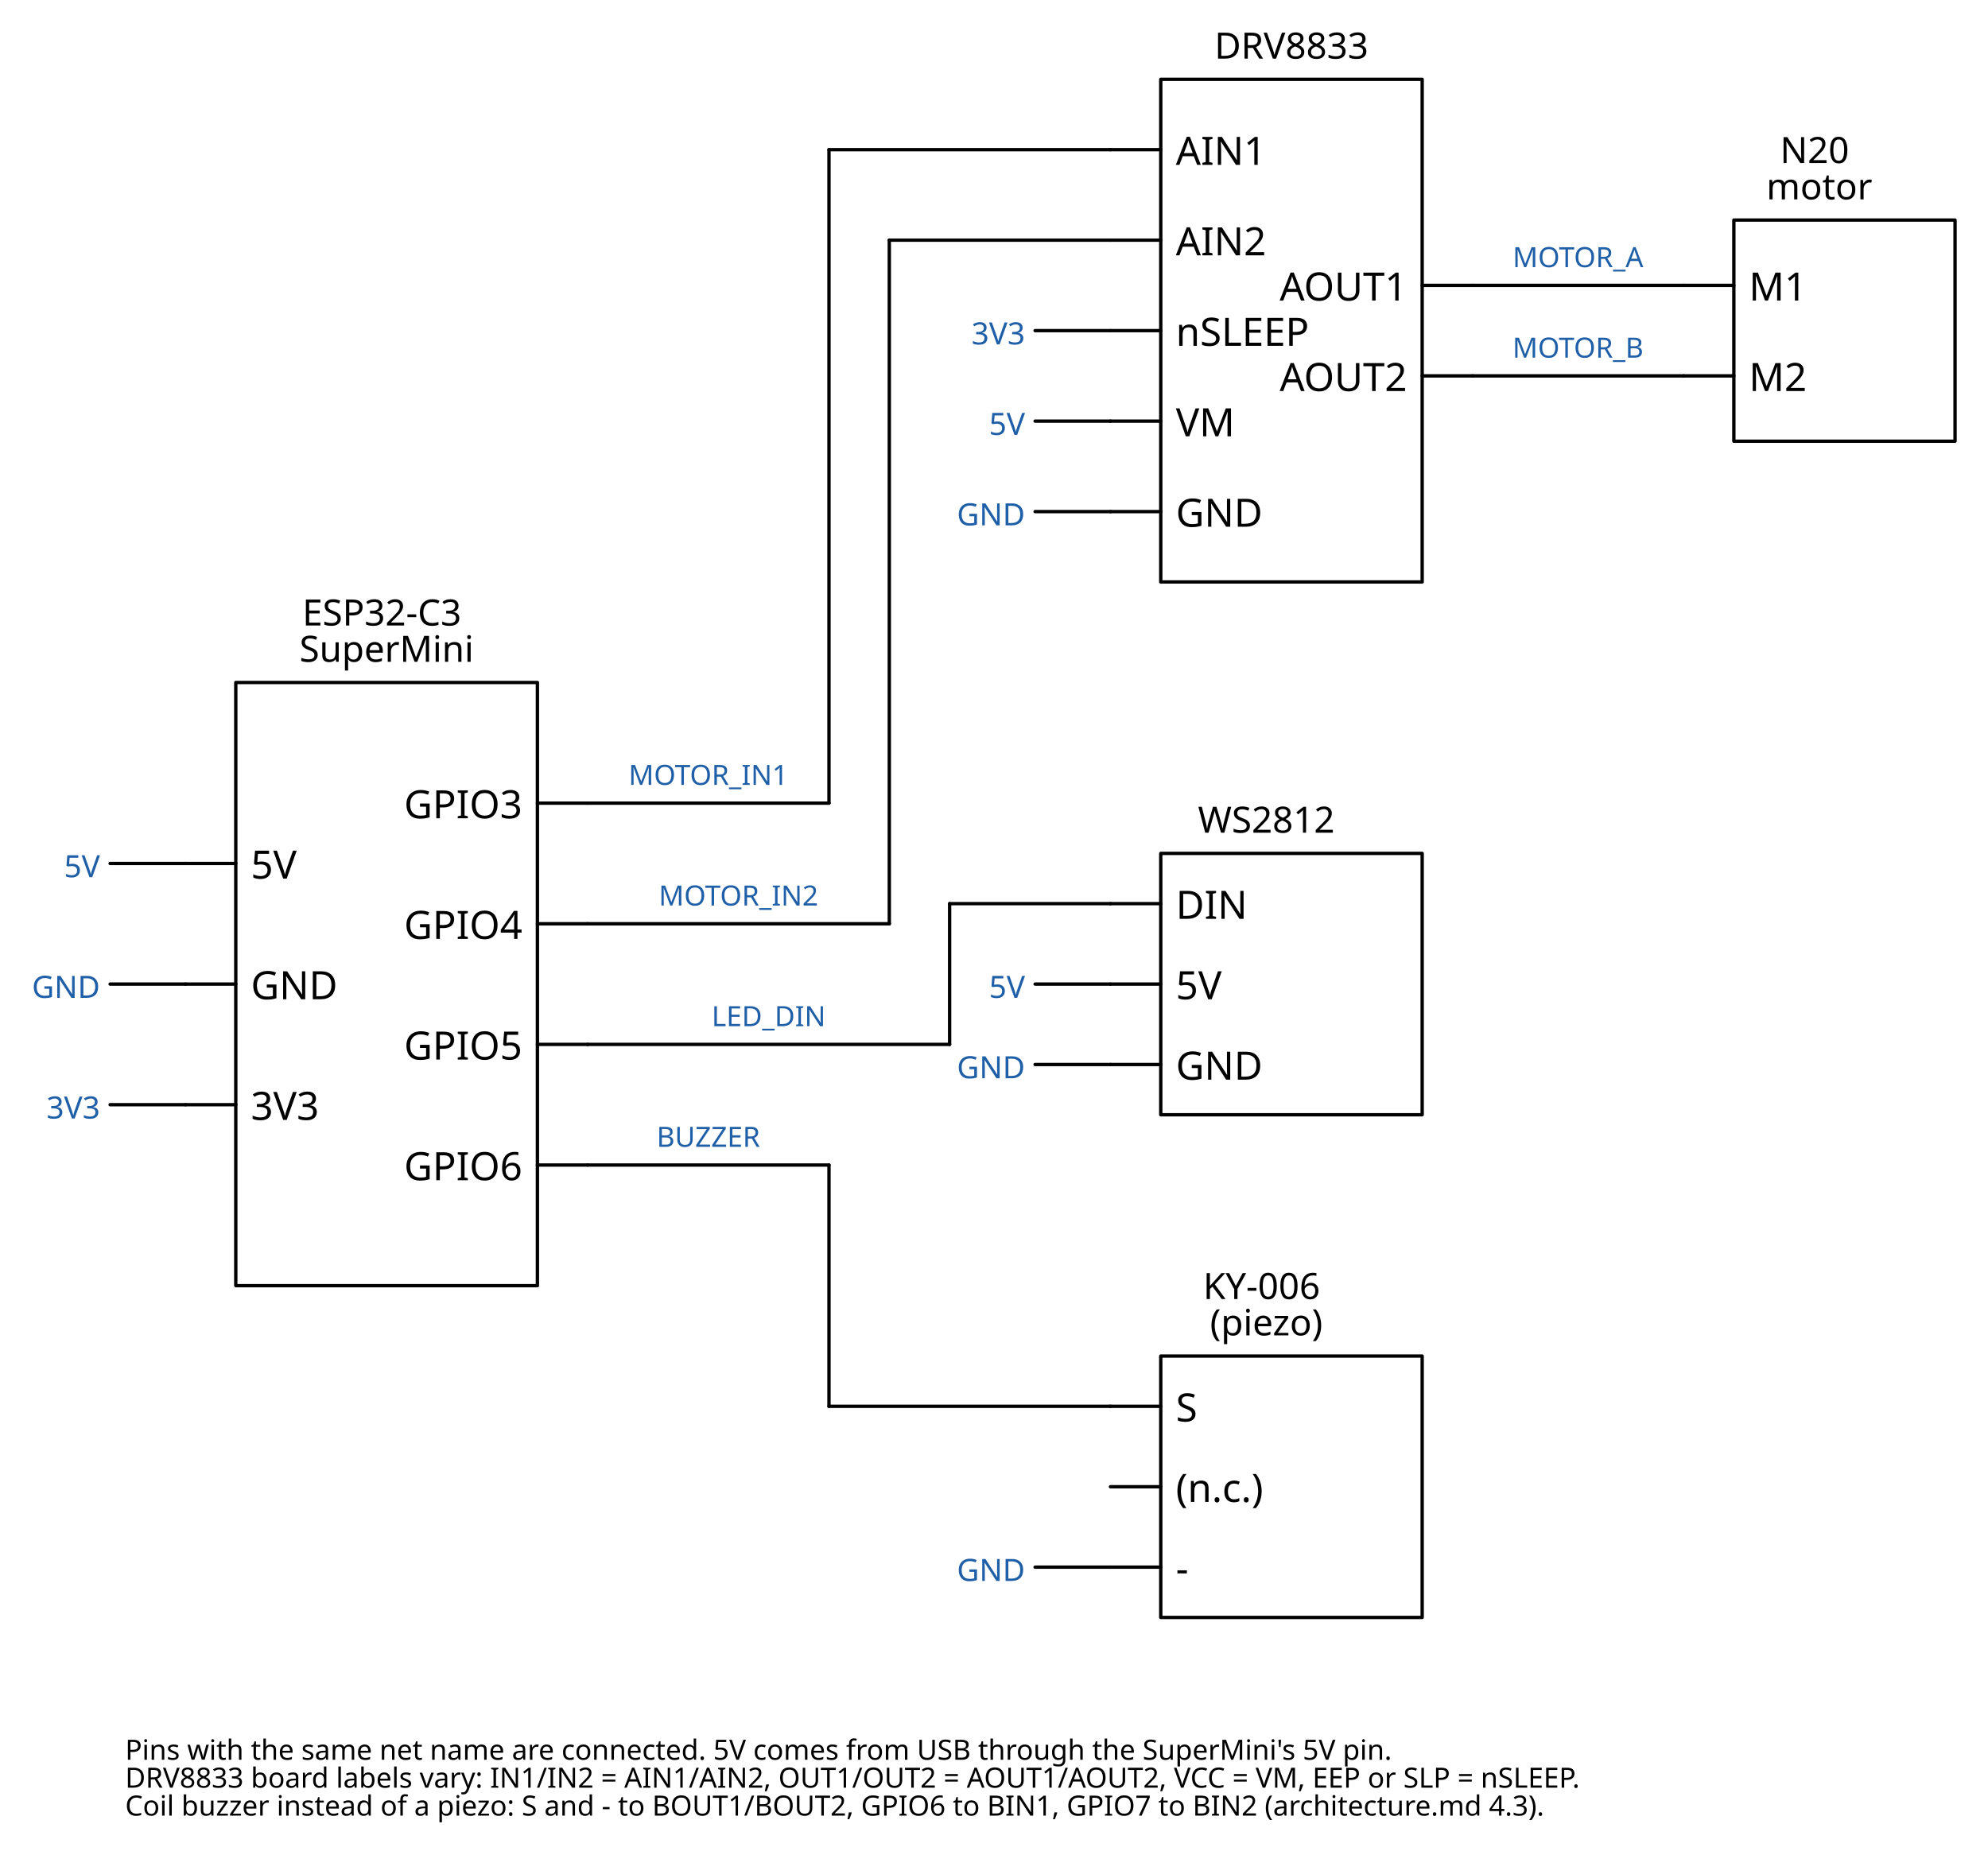
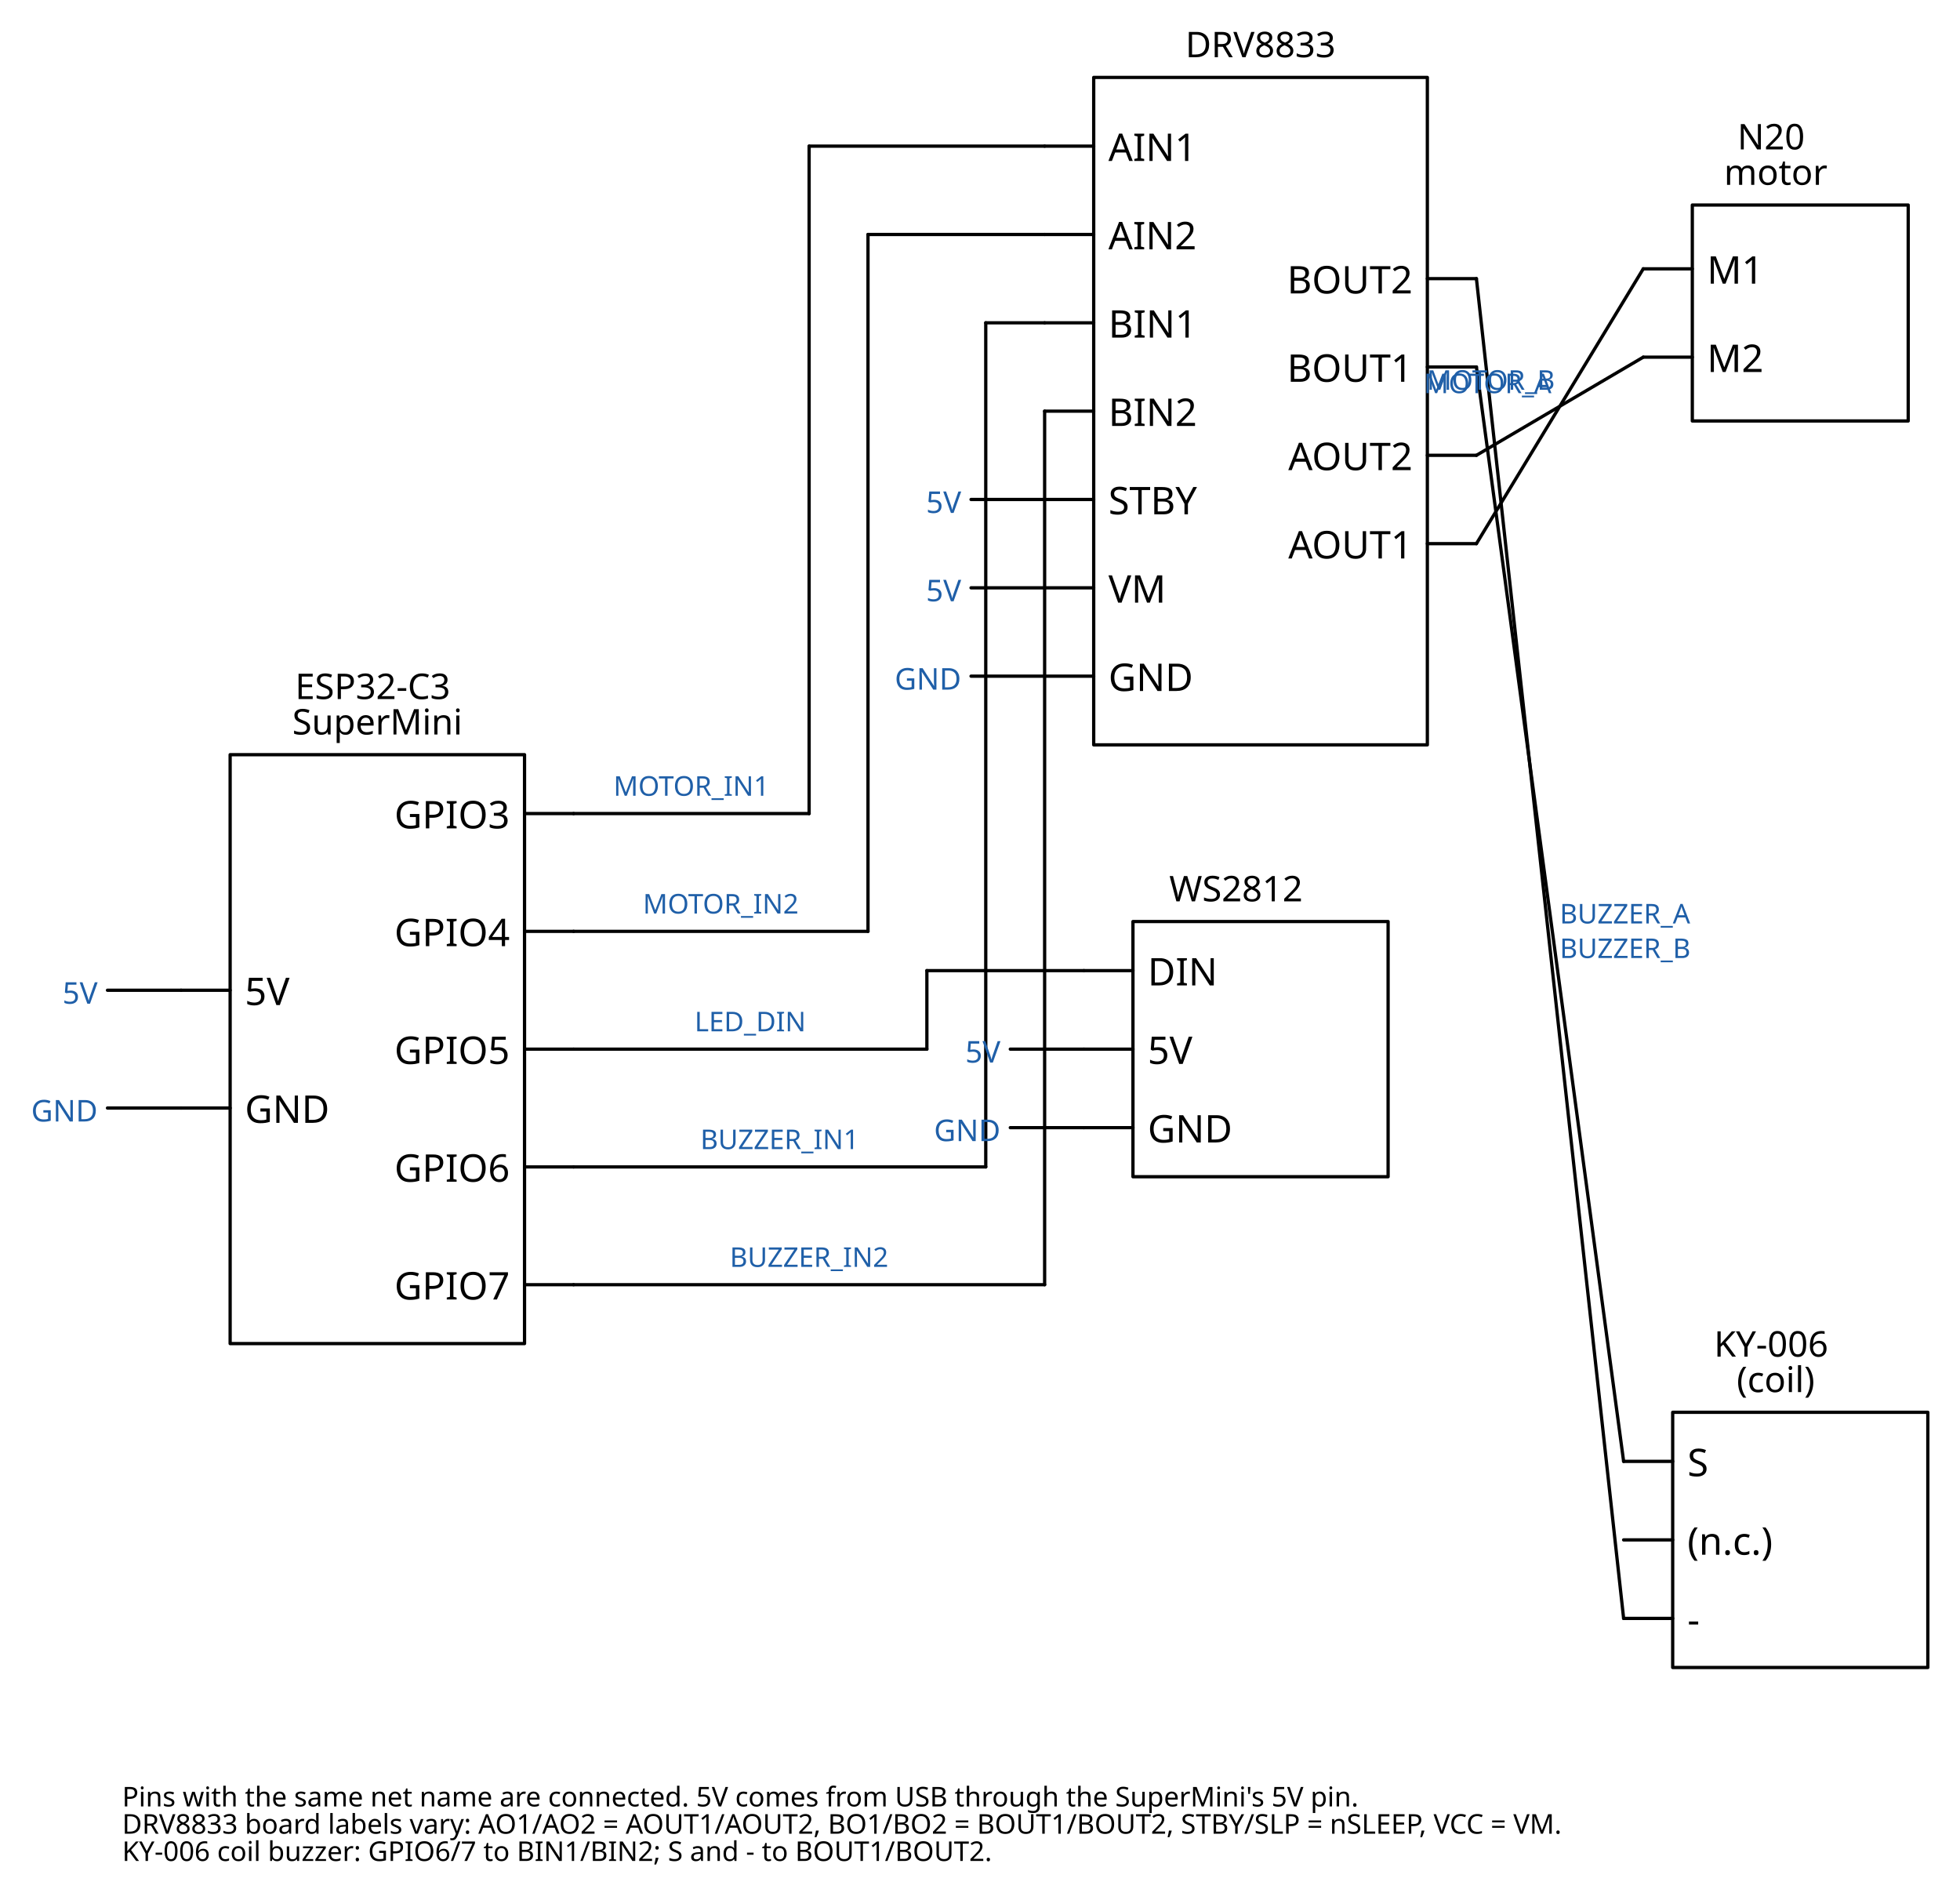
- <svg xmlns="http://www.w3.org/2000/svg" xml:lang="en" height="664.2pt" width="711.824pt" viewBox="-138.424 -352.4 711.824 664.2" style="background-color:white;">
+ <svg xmlns="http://www.w3.org/2000/svg" xml:lang="en" height="696.6pt" width="719.024pt" viewBox="-138.424 -384.8 719.024 696.6" style="background-color:white;">
  <path d="M -54.0,108.0 L 54,108 L 54,-108 L -54,-108 L -54,108" style="stroke:black;fill:none;stroke-width:1.2;stroke-dasharray:-;stroke-linecap:round;stroke-linejoin:round;" />
-   <path d="M -54.0,43.2 L -72,43.2" style="stroke:black;fill:none;stroke-width:1.2;stroke-dasharray:-;stroke-linecap:round;stroke-linejoin:round;" />
-   <path d="M -54.0,-0.0 L -72,-0" style="stroke:black;fill:none;stroke-width:1.2;stroke-dasharray:-;stroke-linecap:round;stroke-linejoin:round;" />
-   <path d="M -54.0,-43.2 L -72,-43.2" style="stroke:black;fill:none;stroke-width:1.2;stroke-dasharray:-;stroke-linecap:round;stroke-linejoin:round;" />
-   <path d="M 54.0,64.8 L 72,64.8" style="stroke:black;fill:none;stroke-width:1.2;stroke-dasharray:-;stroke-linecap:round;stroke-linejoin:round;" />
-   <path d="M 54.0,21.6 L 72,21.6" style="stroke:black;fill:none;stroke-width:1.2;stroke-dasharray:-;stroke-linecap:round;stroke-linejoin:round;" />
-   <path d="M 54.0,-21.6 L 72,-21.6" style="stroke:black;fill:none;stroke-width:1.2;stroke-dasharray:-;stroke-linecap:round;stroke-linejoin:round;" />
-   <path d="M 54.0,-64.8 L 72,-64.8" style="stroke:black;fill:none;stroke-width:1.2;stroke-dasharray:-;stroke-linecap:round;stroke-linejoin:round;" />
-   <path d="M 277.2,-144.0 L 370.8,-144 L 370.8,-324 L 277.2,-324 L 277.2,-144" style="stroke:black;fill:none;stroke-width:1.2;stroke-dasharray:-;stroke-linecap:round;stroke-linejoin:round;" />
-   <path d="M 277.2,-169.2 L 259.2,-169.2" style="stroke:black;fill:none;stroke-width:1.2;stroke-dasharray:-;stroke-linecap:round;stroke-linejoin:round;" />
-   <path d="M 277.2,-201.6 L 259.2,-201.6" style="stroke:black;fill:none;stroke-width:1.2;stroke-dasharray:-;stroke-linecap:round;stroke-linejoin:round;" />
-   <path d="M 277.2,-234.0 L 259.2,-234" style="stroke:black;fill:none;stroke-width:1.2;stroke-dasharray:-;stroke-linecap:round;stroke-linejoin:round;" />
-   <path d="M 277.2,-266.4 L 259.2,-266.4" style="stroke:black;fill:none;stroke-width:1.2;stroke-dasharray:-;stroke-linecap:round;stroke-linejoin:round;" />
-   <path d="M 277.2,-298.8 L 259.2,-298.8" style="stroke:black;fill:none;stroke-width:1.2;stroke-dasharray:-;stroke-linecap:round;stroke-linejoin:round;" />
-   <path d="M 370.8,-217.8 L 388.8,-217.8" style="stroke:black;fill:none;stroke-width:1.2;stroke-dasharray:-;stroke-linecap:round;stroke-linejoin:round;" />
-   <path d="M 370.8,-250.2 L 388.8,-250.2" style="stroke:black;fill:none;stroke-width:1.2;stroke-dasharray:-;stroke-linecap:round;stroke-linejoin:round;" />
-   <path d="M 482.4,-194.4 L 561.6,-194.4 L 561.6,-273.6 L 482.4,-273.6 L 482.4,-194.4" style="stroke:black;fill:none;stroke-width:1.2;stroke-dasharray:-;stroke-linecap:round;stroke-linejoin:round;" />
-   <path d="M 482.4,-217.8 L 464.4,-217.8" style="stroke:black;fill:none;stroke-width:1.2;stroke-dasharray:-;stroke-linecap:round;stroke-linejoin:round;" />
-   <path d="M 482.4,-250.2 L 464.4,-250.2" style="stroke:black;fill:none;stroke-width:1.2;stroke-dasharray:-;stroke-linecap:round;stroke-linejoin:round;" />
+   <path d="M -54.0,21.6 L -72,21.6" style="stroke:black;fill:none;stroke-width:1.2;stroke-dasharray:-;stroke-linecap:round;stroke-linejoin:round;" />
+   <path d="M -54.0,-21.6 L -72,-21.6" style="stroke:black;fill:none;stroke-width:1.2;stroke-dasharray:-;stroke-linecap:round;stroke-linejoin:round;" />
+   <path d="M 54.0,86.4 L 72,86.4" style="stroke:black;fill:none;stroke-width:1.2;stroke-dasharray:-;stroke-linecap:round;stroke-linejoin:round;" />
+   <path d="M 54.0,43.2 L 72,43.2" style="stroke:black;fill:none;stroke-width:1.2;stroke-dasharray:-;stroke-linecap:round;stroke-linejoin:round;" />
+   <path d="M 54.0,-0.0 L 72,-0" style="stroke:black;fill:none;stroke-width:1.2;stroke-dasharray:-;stroke-linecap:round;stroke-linejoin:round;" />
+   <path d="M 54.0,-43.2 L 72,-43.2" style="stroke:black;fill:none;stroke-width:1.2;stroke-dasharray:-;stroke-linecap:round;stroke-linejoin:round;" />
+   <path d="M 54.0,-86.4 L 72,-86.4" style="stroke:black;fill:none;stroke-width:1.2;stroke-dasharray:-;stroke-linecap:round;stroke-linejoin:round;" />
+   <path d="M 262.8,-111.6 L 385.2,-111.6 L 385.2,-356.4 L 262.8,-356.4 L 262.8,-111.6" style="stroke:black;fill:none;stroke-width:1.2;stroke-dasharray:-;stroke-linecap:round;stroke-linejoin:round;" />
+   <path d="M 262.8,-136.8 L 244.8,-136.8" style="stroke:black;fill:none;stroke-width:1.2;stroke-dasharray:-;stroke-linecap:round;stroke-linejoin:round;" />
+   <path d="M 262.8,-169.2 L 244.8,-169.2" style="stroke:black;fill:none;stroke-width:1.2;stroke-dasharray:-;stroke-linecap:round;stroke-linejoin:round;" />
+   <path d="M 262.8,-201.6 L 244.8,-201.6" style="stroke:black;fill:none;stroke-width:1.2;stroke-dasharray:-;stroke-linecap:round;stroke-linejoin:round;" />
+   <path d="M 262.8,-234.0 L 244.8,-234" style="stroke:black;fill:none;stroke-width:1.2;stroke-dasharray:-;stroke-linecap:round;stroke-linejoin:round;" />
+   <path d="M 262.8,-266.4 L 244.8,-266.4" style="stroke:black;fill:none;stroke-width:1.2;stroke-dasharray:-;stroke-linecap:round;stroke-linejoin:round;" />
+   <path d="M 262.8,-298.8 L 244.8,-298.8" style="stroke:black;fill:none;stroke-width:1.2;stroke-dasharray:-;stroke-linecap:round;stroke-linejoin:round;" />
+   <path d="M 262.8,-331.2 L 244.8,-331.2" style="stroke:black;fill:none;stroke-width:1.2;stroke-dasharray:-;stroke-linecap:round;stroke-linejoin:round;" />
+   <path d="M 385.2,-185.4 L 403.2,-185.4" style="stroke:black;fill:none;stroke-width:1.2;stroke-dasharray:-;stroke-linecap:round;stroke-linejoin:round;" />
+   <path d="M 385.2,-217.8 L 403.2,-217.8" style="stroke:black;fill:none;stroke-width:1.2;stroke-dasharray:-;stroke-linecap:round;stroke-linejoin:round;" />
+   <path d="M 385.2,-250.2 L 403.2,-250.2" style="stroke:black;fill:none;stroke-width:1.2;stroke-dasharray:-;stroke-linecap:round;stroke-linejoin:round;" />
+   <path d="M 385.2,-282.6 L 403.2,-282.6" style="stroke:black;fill:none;stroke-width:1.2;stroke-dasharray:-;stroke-linecap:round;stroke-linejoin:round;" />
+   <path d="M 482.4,-230.4 L 561.6,-230.4 L 561.6,-309.6 L 482.4,-309.6 L 482.4,-230.4" style="stroke:black;fill:none;stroke-width:1.2;stroke-dasharray:-;stroke-linecap:round;stroke-linejoin:round;" />
+   <path d="M 482.4,-253.8 L 464.4,-253.8" style="stroke:black;fill:none;stroke-width:1.2;stroke-dasharray:-;stroke-linecap:round;stroke-linejoin:round;" />
+   <path d="M 482.4,-286.2 L 464.4,-286.2" style="stroke:black;fill:none;stroke-width:1.2;stroke-dasharray:-;stroke-linecap:round;stroke-linejoin:round;" />
  <path d="M 277.2,46.8 L 370.8,46.8 L 370.8,-46.8 L 277.2,-46.8 L 277.2,46.8" style="stroke:black;fill:none;stroke-width:1.2;stroke-dasharray:-;stroke-linecap:round;stroke-linejoin:round;" />
  <path d="M 277.2,28.8 L 259.2,28.8" style="stroke:black;fill:none;stroke-width:1.2;stroke-dasharray:-;stroke-linecap:round;stroke-linejoin:round;" />
  <path d="M 277.2,-0.0 L 259.2,-0" style="stroke:black;fill:none;stroke-width:1.2;stroke-dasharray:-;stroke-linecap:round;stroke-linejoin:round;" />
  <path d="M 277.2,-28.8 L 259.2,-28.8" style="stroke:black;fill:none;stroke-width:1.2;stroke-dasharray:-;stroke-linecap:round;stroke-linejoin:round;" />
-   <path d="M 277.2,226.8 L 370.8,226.8 L 370.8,133.2 L 277.2,133.2 L 277.2,226.8" style="stroke:black;fill:none;stroke-width:1.2;stroke-dasharray:-;stroke-linecap:round;stroke-linejoin:round;" />
-   <path d="M 277.2,208.8 L 259.2,208.8" style="stroke:black;fill:none;stroke-width:1.2;stroke-dasharray:-;stroke-linecap:round;stroke-linejoin:round;" />
-   <path d="M 277.2,180.0 L 259.2,180" style="stroke:black;fill:none;stroke-width:1.2;stroke-dasharray:-;stroke-linecap:round;stroke-linejoin:round;" />
-   <path d="M 277.2,151.2 L 259.2,151.2" style="stroke:black;fill:none;stroke-width:1.2;stroke-dasharray:-;stroke-linecap:round;stroke-linejoin:round;" />
-   <path d="M 72.0,-64.8 L 115.2,-64.8 L 158.4,-64.8" style="stroke:black;fill:none;stroke-width:1.2;stroke-dasharray:-;stroke-linecap:round;stroke-linejoin:round;" />
-   <path d="M 158.4,-64.8 L 158.4,-181.8 L 158.4,-298.8" style="stroke:black;fill:none;stroke-width:1.2;stroke-dasharray:-;stroke-linecap:round;stroke-linejoin:round;" />
-   <path d="M 158.4,-298.8 L 208.8,-298.8 L 259.2,-298.8" style="stroke:black;fill:none;stroke-width:1.2;stroke-dasharray:-;stroke-linecap:round;stroke-linejoin:round;" />
-   <path d="M 72.0,-21.6 L 126,-21.6 L 180,-21.6" style="stroke:black;fill:none;stroke-width:1.2;stroke-dasharray:-;stroke-linecap:round;stroke-linejoin:round;" />
-   <path d="M 180.0,-21.6 L 180,-144 L 180,-266.4" style="stroke:black;fill:none;stroke-width:1.2;stroke-dasharray:-;stroke-linecap:round;stroke-linejoin:round;" />
-   <path d="M 180.0,-266.4 L 219.6,-266.4 L 259.2,-266.4" style="stroke:black;fill:none;stroke-width:1.2;stroke-dasharray:-;stroke-linecap:round;stroke-linejoin:round;" />
-   <path d="M 72.0,21.6 L 136.8,21.6 L 201.6,21.6" style="stroke:black;fill:none;stroke-width:1.2;stroke-dasharray:-;stroke-linecap:round;stroke-linejoin:round;" />
-   <path d="M 201.6,21.6 L 201.6,-3.6 L 201.6,-28.8" style="stroke:black;fill:none;stroke-width:1.2;stroke-dasharray:-;stroke-linecap:round;stroke-linejoin:round;" />
+   <path d="M 475.2,226.8 L 568.8,226.8 L 568.8,133.2 L 475.2,133.2 L 475.2,226.8" style="stroke:black;fill:none;stroke-width:1.2;stroke-dasharray:-;stroke-linecap:round;stroke-linejoin:round;" />
+   <path d="M 475.2,208.8 L 457.2,208.8" style="stroke:black;fill:none;stroke-width:1.2;stroke-dasharray:-;stroke-linecap:round;stroke-linejoin:round;" />
+   <path d="M 475.2,180.0 L 457.2,180" style="stroke:black;fill:none;stroke-width:1.2;stroke-dasharray:-;stroke-linecap:round;stroke-linejoin:round;" />
+   <path d="M 475.2,151.2 L 457.2,151.2" style="stroke:black;fill:none;stroke-width:1.2;stroke-dasharray:-;stroke-linecap:round;stroke-linejoin:round;" />
+   <path d="M 72.0,-86.4 L 115.2,-86.4 L 158.4,-86.4" style="stroke:black;fill:none;stroke-width:1.2;stroke-dasharray:-;stroke-linecap:round;stroke-linejoin:round;" />
+   <path d="M 158.4,-86.4 L 158.4,-208.8 L 158.4,-331.2" style="stroke:black;fill:none;stroke-width:1.2;stroke-dasharray:-;stroke-linecap:round;stroke-linejoin:round;" />
+   <path d="M 158.4,-331.2 L 201.6,-331.2 L 244.8,-331.2" style="stroke:black;fill:none;stroke-width:1.2;stroke-dasharray:-;stroke-linecap:round;stroke-linejoin:round;" />
+   <path d="M 72.0,-43.2 L 126,-43.2 L 180,-43.2" style="stroke:black;fill:none;stroke-width:1.2;stroke-dasharray:-;stroke-linecap:round;stroke-linejoin:round;" />
+   <path d="M 180.0,-43.2 L 180,-171 L 180,-298.8" style="stroke:black;fill:none;stroke-width:1.2;stroke-dasharray:-;stroke-linecap:round;stroke-linejoin:round;" />
+   <path d="M 180.0,-298.8 L 212.4,-298.8 L 244.8,-298.8" style="stroke:black;fill:none;stroke-width:1.2;stroke-dasharray:-;stroke-linecap:round;stroke-linejoin:round;" />
+   <path d="M 72.0,-0.0 L 136.8,-0 L 201.6,-0" style="stroke:black;fill:none;stroke-width:1.2;stroke-dasharray:-;stroke-linecap:round;stroke-linejoin:round;" />
+   <path d="M 201.6,-0.0 L 201.6,-14.4 L 201.6,-28.8" style="stroke:black;fill:none;stroke-width:1.2;stroke-dasharray:-;stroke-linecap:round;stroke-linejoin:round;" />
  <path d="M 201.6,-28.8 L 230.4,-28.8 L 259.2,-28.8" style="stroke:black;fill:none;stroke-width:1.2;stroke-dasharray:-;stroke-linecap:round;stroke-linejoin:round;" />
-   <path d="M 72.0,64.8 L 115.2,64.8 L 158.4,64.8" style="stroke:black;fill:none;stroke-width:1.2;stroke-dasharray:-;stroke-linecap:round;stroke-linejoin:round;" />
-   <path d="M 158.4,64.8 L 158.4,108 L 158.4,151.2" style="stroke:black;fill:none;stroke-width:1.2;stroke-dasharray:-;stroke-linecap:round;stroke-linejoin:round;" />
-   <path d="M 158.4,151.2 L 208.8,151.2 L 259.2,151.2" style="stroke:black;fill:none;stroke-width:1.2;stroke-dasharray:-;stroke-linecap:round;stroke-linejoin:round;" />
-   <path d="M 388.8,-250.2 L 426.6,-250.2 L 464.4,-250.2" style="stroke:black;fill:none;stroke-width:1.2;stroke-dasharray:-;stroke-linecap:round;stroke-linejoin:round;" />
-   <path d="M 388.8,-217.8 L 426.6,-217.8 L 464.4,-217.8" style="stroke:black;fill:none;stroke-width:1.2;stroke-dasharray:-;stroke-linecap:round;stroke-linejoin:round;" />
-   <path d="M -72.0,-43.2 L -85.5,-43.2 L -99,-43.2" style="stroke:black;fill:none;stroke-width:1.2;stroke-dasharray:-;stroke-linecap:round;stroke-linejoin:round;" />
-   <path d="M -72.0,-0.0 L -85.5,-0 L -99,-0" style="stroke:black;fill:none;stroke-width:1.2;stroke-dasharray:-;stroke-linecap:round;stroke-linejoin:round;" />
-   <path d="M -72.0,43.2 L -85.5,43.2 L -99,43.2" style="stroke:black;fill:none;stroke-width:1.2;stroke-dasharray:-;stroke-linecap:round;stroke-linejoin:round;" />
-   <path d="M 259.2,-234.0 L 245.7,-234 L 232.2,-234" style="stroke:black;fill:none;stroke-width:1.2;stroke-dasharray:-;stroke-linecap:round;stroke-linejoin:round;" />
-   <path d="M 259.2,-201.6 L 245.7,-201.6 L 232.2,-201.6" style="stroke:black;fill:none;stroke-width:1.2;stroke-dasharray:-;stroke-linecap:round;stroke-linejoin:round;" />
-   <path d="M 259.2,-169.2 L 245.7,-169.2 L 232.2,-169.2" style="stroke:black;fill:none;stroke-width:1.2;stroke-dasharray:-;stroke-linecap:round;stroke-linejoin:round;" />
+   <path d="M 72.0,43.2 L 147.6,43.2 L 223.2,43.2" style="stroke:black;fill:none;stroke-width:1.2;stroke-dasharray:-;stroke-linecap:round;stroke-linejoin:round;" />
+   <path d="M 223.2,43.2 L 223.2,-111.6 L 223.2,-266.4" style="stroke:black;fill:none;stroke-width:1.2;stroke-dasharray:-;stroke-linecap:round;stroke-linejoin:round;" />
+   <path d="M 223.2,-266.4 L 234,-266.4 L 244.8,-266.4" style="stroke:black;fill:none;stroke-width:1.2;stroke-dasharray:-;stroke-linecap:round;stroke-linejoin:round;" />
+   <path d="M 72.0,86.4 L 158.4,86.4 L 244.8,86.4" style="stroke:black;fill:none;stroke-width:1.2;stroke-dasharray:-;stroke-linecap:round;stroke-linejoin:round;" />
+   <path d="M 244.8,86.4 L 244.8,-73.8 L 244.8,-234" style="stroke:black;fill:none;stroke-width:1.2;stroke-dasharray:-;stroke-linecap:round;stroke-linejoin:round;" />
+   <path d="M 244.8,-234.0" style="stroke:black;fill:none;stroke-width:1.2;stroke-dasharray:-;stroke-linecap:round;stroke-linejoin:round;" />
+   <path d="M 403.2,-185.4 L 433.8,-235.8 L 464.4,-286.2" style="stroke:black;fill:none;stroke-width:1.2;stroke-dasharray:-;stroke-linecap:round;stroke-linejoin:round;" />
+   <path d="M 403.2,-217.8 L 433.8,-235.8 L 464.4,-253.8" style="stroke:black;fill:none;stroke-width:1.2;stroke-dasharray:-;stroke-linecap:round;stroke-linejoin:round;" />
+   <path d="M 403.2,-250.2 L 430.2,-49.5 L 457.2,151.2" style="stroke:black;fill:none;stroke-width:1.2;stroke-dasharray:-;stroke-linecap:round;stroke-linejoin:round;" />
+   <path d="M 403.2,-282.6 L 430.2,-36.9 L 457.2,208.8" style="stroke:black;fill:none;stroke-width:1.2;stroke-dasharray:-;stroke-linecap:round;stroke-linejoin:round;" />
+   <path d="M -72.0,-21.6 L -85.5,-21.6 L -99,-21.6" style="stroke:black;fill:none;stroke-width:1.2;stroke-dasharray:-;stroke-linecap:round;stroke-linejoin:round;" />
+   <path d="M -72.0,21.6 L -85.5,21.6 L -99,21.6" style="stroke:black;fill:none;stroke-width:1.2;stroke-dasharray:-;stroke-linecap:round;stroke-linejoin:round;" />
+   <path d="M 244.8,-201.6 L 231.3,-201.6 L 217.8,-201.6" style="stroke:black;fill:none;stroke-width:1.2;stroke-dasharray:-;stroke-linecap:round;stroke-linejoin:round;" />
+   <path d="M 244.8,-169.2 L 231.3,-169.2 L 217.8,-169.2" style="stroke:black;fill:none;stroke-width:1.2;stroke-dasharray:-;stroke-linecap:round;stroke-linejoin:round;" />
+   <path d="M 244.8,-136.8 L 231.3,-136.8 L 217.8,-136.8" style="stroke:black;fill:none;stroke-width:1.2;stroke-dasharray:-;stroke-linecap:round;stroke-linejoin:round;" />
  <path d="M 259.2,-0.0 L 245.7,-0 L 232.2,-0" style="stroke:black;fill:none;stroke-width:1.2;stroke-dasharray:-;stroke-linecap:round;stroke-linejoin:round;" />
  <path d="M 259.2,28.8 L 245.7,28.8 L 232.2,28.8" style="stroke:black;fill:none;stroke-width:1.2;stroke-dasharray:-;stroke-linecap:round;stroke-linejoin:round;" />
-   <path d="M 259.2,208.8 L 245.7,208.8 L 232.2,208.8" style="stroke:black;fill:none;stroke-width:1.2;stroke-dasharray:-;stroke-linecap:round;stroke-linejoin:round;" />
-   <text x="-48.6" y="29.2" dominant-baseline="central" fill="black" font-size="14" font-family="sans" text-anchor="start">
-     <tspan x="-48.6" dy="14">3V3</tspan>
-   </text>
-   <text x="-48.6" y="-14.0" dominant-baseline="central" fill="black" font-size="14" font-family="sans" text-anchor="start">
+   <text x="-48.6" y="7.6" dominant-baseline="central" fill="black" font-size="14" font-family="sans" text-anchor="start">
    <tspan x="-48.6" dy="14">GND</tspan>
  </text>
-   <text x="-48.6" y="-57.2" dominant-baseline="central" fill="black" font-size="14" font-family="sans" text-anchor="start">
+   <text x="-48.6" y="-35.6" dominant-baseline="central" fill="black" font-size="14" font-family="sans" text-anchor="start">
    <tspan x="-48.6" dy="14">5V</tspan>
  </text>
-   <text x="48.6" y="50.8" dominant-baseline="central" fill="black" font-size="14" font-family="sans" text-anchor="end">
+   <text x="48.6" y="72.4" dominant-baseline="central" fill="black" font-size="14" font-family="sans" text-anchor="end">
+     <tspan x="48.6" dy="14">GPIO7</tspan>
+   </text>
+   <text x="48.6" y="29.2" dominant-baseline="central" fill="black" font-size="14" font-family="sans" text-anchor="end">
    <tspan x="48.6" dy="14">GPIO6</tspan>
  </text>
-   <text x="48.6" y="7.6" dominant-baseline="central" fill="black" font-size="14" font-family="sans" text-anchor="end">
+   <text x="48.6" y="-14.0" dominant-baseline="central" fill="black" font-size="14" font-family="sans" text-anchor="end">
    <tspan x="48.6" dy="14">GPIO5</tspan>
  </text>
-   <text x="48.6" y="-35.6" dominant-baseline="central" fill="black" font-size="14" font-family="sans" text-anchor="end">
+   <text x="48.6" y="-57.2" dominant-baseline="central" fill="black" font-size="14" font-family="sans" text-anchor="end">
    <tspan x="48.6" dy="14">GPIO4</tspan>
  </text>
-   <text x="48.6" y="-78.8" dominant-baseline="central" fill="black" font-size="14" font-family="sans" text-anchor="end">
+   <text x="48.6" y="-100.4" dominant-baseline="central" fill="black" font-size="14" font-family="sans" text-anchor="end">
    <tspan x="48.6" dy="14">GPIO3</tspan>
  </text>
  <text x="0.0" y="-137.6" dominant-baseline="ideographic" fill="black" font-size="13" font-family="sans" text-anchor="middle">
    <tspan x="0.0" dy="13">ESP32-C3</tspan>
    <tspan x="0.0" dy="13">SuperMini</tspan>
  </text>
-   <text x="282.6" y="-183.2" dominant-baseline="central" fill="black" font-size="14" font-family="sans" text-anchor="start">
-     <tspan x="282.6" dy="14">GND</tspan>
-   </text>
-   <text x="282.6" y="-215.6" dominant-baseline="central" fill="black" font-size="14" font-family="sans" text-anchor="start">
-     <tspan x="282.6" dy="14">VM</tspan>
-   </text>
-   <text x="282.6" y="-248.0" dominant-baseline="central" fill="black" font-size="14" font-family="sans" text-anchor="start">
-     <tspan x="282.6" dy="14">nSLEEP</tspan>
-   </text>
-   <text x="282.6" y="-280.4" dominant-baseline="central" fill="black" font-size="14" font-family="sans" text-anchor="start">
-     <tspan x="282.6" dy="14">AIN2</tspan>
-   </text>
-   <text x="282.6" y="-312.8" dominant-baseline="central" fill="black" font-size="14" font-family="sans" text-anchor="start">
-     <tspan x="282.6" dy="14">AIN1</tspan>
-   </text>
-   <text x="365.4" y="-231.8" dominant-baseline="central" fill="black" font-size="14" font-family="sans" text-anchor="end">
-     <tspan x="365.4" dy="14">AOUT2</tspan>
-   </text>
-   <text x="365.4" y="-264.2" dominant-baseline="central" fill="black" font-size="14" font-family="sans" text-anchor="end">
-     <tspan x="365.4" dy="14">AOUT1</tspan>
-   </text>
-   <text x="324.0" y="-340.6" dominant-baseline="ideographic" fill="black" font-size="13" font-family="sans" text-anchor="middle">
+   <text x="268.2" y="-150.8" dominant-baseline="central" fill="black" font-size="14" font-family="sans" text-anchor="start">
+     <tspan x="268.2" dy="14">GND</tspan>
+   </text>
+   <text x="268.2" y="-183.2" dominant-baseline="central" fill="black" font-size="14" font-family="sans" text-anchor="start">
+     <tspan x="268.2" dy="14">VM</tspan>
+   </text>
+   <text x="268.2" y="-215.6" dominant-baseline="central" fill="black" font-size="14" font-family="sans" text-anchor="start">
+     <tspan x="268.2" dy="14">STBY</tspan>
+   </text>
+   <text x="268.2" y="-248.0" dominant-baseline="central" fill="black" font-size="14" font-family="sans" text-anchor="start">
+     <tspan x="268.2" dy="14">BIN2</tspan>
+   </text>
+   <text x="268.2" y="-280.4" dominant-baseline="central" fill="black" font-size="14" font-family="sans" text-anchor="start">
+     <tspan x="268.2" dy="14">BIN1</tspan>
+   </text>
+   <text x="268.2" y="-312.8" dominant-baseline="central" fill="black" font-size="14" font-family="sans" text-anchor="start">
+     <tspan x="268.2" dy="14">AIN2</tspan>
+   </text>
+   <text x="268.2" y="-345.2" dominant-baseline="central" fill="black" font-size="14" font-family="sans" text-anchor="start">
+     <tspan x="268.2" dy="14">AIN1</tspan>
+   </text>
+   <text x="379.8" y="-199.4" dominant-baseline="central" fill="black" font-size="14" font-family="sans" text-anchor="end">
+     <tspan x="379.8" dy="14">AOUT1</tspan>
+   </text>
+   <text x="379.8" y="-231.8" dominant-baseline="central" fill="black" font-size="14" font-family="sans" text-anchor="end">
+     <tspan x="379.8" dy="14">AOUT2</tspan>
+   </text>
+   <text x="379.8" y="-264.2" dominant-baseline="central" fill="black" font-size="14" font-family="sans" text-anchor="end">
+     <tspan x="379.8" dy="14">BOUT1</tspan>
+   </text>
+   <text x="379.8" y="-296.6" dominant-baseline="central" fill="black" font-size="14" font-family="sans" text-anchor="end">
+     <tspan x="379.8" dy="14">BOUT2</tspan>
+   </text>
+   <text x="324.0" y="-373.0" dominant-baseline="ideographic" fill="black" font-size="13" font-family="sans" text-anchor="middle">
    <tspan x="324.0" dy="13">DRV8833</tspan>
  </text>
-   <text x="487.8" y="-231.8" dominant-baseline="central" fill="black" font-size="14" font-family="sans" text-anchor="start">
+   <text x="487.8" y="-267.8" dominant-baseline="central" fill="black" font-size="14" font-family="sans" text-anchor="start">
    <tspan x="487.8" dy="14">M2</tspan>
  </text>
-   <text x="487.8" y="-264.2" dominant-baseline="central" fill="black" font-size="14" font-family="sans" text-anchor="start">
+   <text x="487.8" y="-300.2" dominant-baseline="central" fill="black" font-size="14" font-family="sans" text-anchor="start">
    <tspan x="487.8" dy="14">M1</tspan>
  </text>
-   <text x="513.0" y="-303.2" dominant-baseline="ideographic" fill="black" font-size="13" font-family="sans" text-anchor="middle">
+   <text x="513.0" y="-339.2" dominant-baseline="ideographic" fill="black" font-size="13" font-family="sans" text-anchor="middle">
    <tspan x="513.0" dy="13">N20</tspan>
    <tspan x="513.0" dy="13">motor</tspan>
  </text>
  <text x="282.6" y="14.8" dominant-baseline="central" fill="black" font-size="14" font-family="sans" text-anchor="start">
    <tspan x="282.6" dy="14">GND</tspan>
  </text>
  <text x="282.6" y="-14.0" dominant-baseline="central" fill="black" font-size="14" font-family="sans" text-anchor="start">
    <tspan x="282.6" dy="14">5V</tspan>
  </text>
  <text x="282.6" y="-42.8" dominant-baseline="central" fill="black" font-size="14" font-family="sans" text-anchor="start">
    <tspan x="282.6" dy="14">DIN</tspan>
  </text>
  <text x="315.0" y="-63.4" dominant-baseline="ideographic" fill="black" font-size="13" font-family="sans" text-anchor="middle">
    <tspan x="315.0" dy="13">WS2812</tspan>
  </text>
-   <text x="282.6" y="194.8" dominant-baseline="central" fill="black" font-size="14" font-family="sans" text-anchor="start">
-     <tspan x="282.6" dy="14">-</tspan>
-   </text>
-   <text x="282.6" y="166.0" dominant-baseline="central" fill="black" font-size="14" font-family="sans" text-anchor="start">
-     <tspan x="282.6" dy="14">(n.c.)</tspan>
-   </text>
-   <text x="282.6" y="137.2" dominant-baseline="central" fill="black" font-size="14" font-family="sans" text-anchor="start">
-     <tspan x="282.6" dy="14">S</tspan>
-   </text>
-   <text x="315.0" y="103.6" dominant-baseline="ideographic" fill="black" font-size="13" font-family="sans" text-anchor="middle">
-     <tspan x="315.0" dy="13">KY-006</tspan>
-     <tspan x="315.0" dy="13">(piezo)</tspan>
-   </text>
-   <text x="115.2" y="-78.4" dominant-baseline="ideographic" fill="#1f5fa8" font-size="10" font-family="sans" text-anchor="middle">
+   <text x="480.6" y="194.8" dominant-baseline="central" fill="black" font-size="14" font-family="sans" text-anchor="start">
+     <tspan x="480.6" dy="14">-</tspan>
+   </text>
+   <text x="480.6" y="166.0" dominant-baseline="central" fill="black" font-size="14" font-family="sans" text-anchor="start">
+     <tspan x="480.6" dy="14">(n.c.)</tspan>
+   </text>
+   <text x="480.6" y="137.2" dominant-baseline="central" fill="black" font-size="14" font-family="sans" text-anchor="start">
+     <tspan x="480.6" dy="14">S</tspan>
+   </text>
+   <text x="513.0" y="103.6" dominant-baseline="ideographic" fill="black" font-size="13" font-family="sans" text-anchor="middle">
+     <tspan x="513.0" dy="13">KY-006</tspan>
+     <tspan x="513.0" dy="13">(coil)</tspan>
+   </text>
+   <text x="115.2" y="-100" dominant-baseline="ideographic" fill="#1f5fa8" font-size="10" font-family="sans" text-anchor="middle">
    <tspan x="115.2" dy="10">MOTOR_IN1</tspan>
  </text>
-   <text x="126.0" y="-35.2" dominant-baseline="ideographic" fill="#1f5fa8" font-size="10" font-family="sans" text-anchor="middle">
+   <text x="126.0" y="-56.8" dominant-baseline="ideographic" fill="#1f5fa8" font-size="10" font-family="sans" text-anchor="middle">
    <tspan x="126.0" dy="10">MOTOR_IN2</tspan>
  </text>
-   <text x="136.8" y="8" dominant-baseline="ideographic" fill="#1f5fa8" font-size="10" font-family="sans" text-anchor="middle">
+   <text x="136.8" y="-13.6" dominant-baseline="ideographic" fill="#1f5fa8" font-size="10" font-family="sans" text-anchor="middle">
    <tspan x="136.8" dy="10">LED_DIN</tspan>
  </text>
-   <text x="115.2" y="51.2" dominant-baseline="ideographic" fill="#1f5fa8" font-size="10" font-family="sans" text-anchor="middle">
-     <tspan x="115.2" dy="10">BUZZER</tspan>
-   </text>
-   <text x="426.6" y="-263.8" dominant-baseline="ideographic" fill="#1f5fa8" font-size="10" font-family="sans" text-anchor="middle">
-     <tspan x="426.6" dy="10">MOTOR_A</tspan>
-   </text>
-   <text x="426.6" y="-231.4" dominant-baseline="ideographic" fill="#1f5fa8" font-size="10" font-family="sans" text-anchor="middle">
-     <tspan x="426.6" dy="10">MOTOR_B</tspan>
-   </text>
-   <text x="-102.6" y="-57.8" dominant-baseline="hanging" fill="#1f5fa8" font-size="11" font-family="sans" text-anchor="end">
+   <text x="147.6" y="29.6" dominant-baseline="ideographic" fill="#1f5fa8" font-size="10" font-family="sans" text-anchor="middle">
+     <tspan x="147.6" dy="10">BUZZER_IN1</tspan>
+   </text>
+   <text x="158.4" y="72.8" dominant-baseline="ideographic" fill="#1f5fa8" font-size="10" font-family="sans" text-anchor="middle">
+     <tspan x="158.4" dy="10">BUZZER_IN2</tspan>
+   </text>
+   <text x="430.723" y="-247.668" dominant-baseline="ideographic" fill="#1f5fa8" font-size="10" font-family="sans" text-anchor="end">
+     <tspan x="430.723" dy="10">MOTOR_A</tspan>
+   </text>
+   <text x="431.975" y="-248.903" dominant-baseline="ideographic" fill="#1f5fa8" font-size="10" font-family="sans" text-anchor="end">
+     <tspan x="431.975" dy="10">MOTOR_B</tspan>
+   </text>
+   <text x="433.768" y="-59.98" dominant-baseline="central" fill="#1f5fa8" font-size="10" font-family="sans" text-anchor="start">
+     <tspan x="433.768" dy="10">BUZZER_A</tspan>
+   </text>
+   <text x="433.778" y="-47.293" dominant-baseline="central" fill="#1f5fa8" font-size="10" font-family="sans" text-anchor="start">
+     <tspan x="433.778" dy="10">BUZZER_B</tspan>
+   </text>
+   <text x="-102.6" y="-36.2" dominant-baseline="hanging" fill="#1f5fa8" font-size="11" font-family="sans" text-anchor="end">
    <tspan x="-102.6" dy="11">5V</tspan>
  </text>
-   <text x="-102.6" y="-14.6" dominant-baseline="hanging" fill="#1f5fa8" font-size="11" font-family="sans" text-anchor="end">
+   <text x="-102.6" y="7.0" dominant-baseline="hanging" fill="#1f5fa8" font-size="11" font-family="sans" text-anchor="end">
    <tspan x="-102.6" dy="11">GND</tspan>
  </text>
-   <text x="-102.6" y="28.6" dominant-baseline="hanging" fill="#1f5fa8" font-size="11" font-family="sans" text-anchor="end">
-     <tspan x="-102.6" dy="11">3V3</tspan>
-   </text>
-   <text x="228.6" y="-248.6" dominant-baseline="hanging" fill="#1f5fa8" font-size="11" font-family="sans" text-anchor="end">
-     <tspan x="228.6" dy="11">3V3</tspan>
-   </text>
-   <text x="228.6" y="-216.2" dominant-baseline="hanging" fill="#1f5fa8" font-size="11" font-family="sans" text-anchor="end">
-     <tspan x="228.6" dy="11">5V</tspan>
-   </text>
-   <text x="228.6" y="-183.8" dominant-baseline="hanging" fill="#1f5fa8" font-size="11" font-family="sans" text-anchor="end">
-     <tspan x="228.6" dy="11">GND</tspan>
+   <text x="214.2" y="-216.2" dominant-baseline="hanging" fill="#1f5fa8" font-size="11" font-family="sans" text-anchor="end">
+     <tspan x="214.2" dy="11">5V</tspan>
+   </text>
+   <text x="214.2" y="-183.8" dominant-baseline="hanging" fill="#1f5fa8" font-size="11" font-family="sans" text-anchor="end">
+     <tspan x="214.2" dy="11">5V</tspan>
+   </text>
+   <text x="214.2" y="-151.4" dominant-baseline="hanging" fill="#1f5fa8" font-size="11" font-family="sans" text-anchor="end">
+     <tspan x="214.2" dy="11">GND</tspan>
  </text>
  <text x="228.6" y="-14.6" dominant-baseline="hanging" fill="#1f5fa8" font-size="11" font-family="sans" text-anchor="end">
    <tspan x="228.6" dy="11">5V</tspan>
  </text>
  <text x="228.6" y="14.2" dominant-baseline="hanging" fill="#1f5fa8" font-size="11" font-family="sans" text-anchor="end">
    <tspan x="228.6" dy="11">GND</tspan>
  </text>
-   <text x="228.6" y="194.2" dominant-baseline="hanging" fill="#1f5fa8" font-size="11" font-family="sans" text-anchor="end">
-     <tspan x="228.6" dy="11">GND</tspan>
-   </text>
  <text x="-93.6" y="260.0" dominant-baseline="hanging" fill="black" font-size="10" font-family="sans" text-anchor="start">
    <tspan x="-93.6" dy="10">Pins with the same net name are connected. 5V comes from USB through the SuperMini's 5V pin.</tspan>
-     <tspan x="-93.6" dy="10">DRV8833 board labels vary: IN1/IN2 = AIN1/AIN2, OUT1/OUT2 = AOUT1/AOUT2, VCC = VM, EEP or SLP = nSLEEP.</tspan>
-     <tspan x="-93.6" dy="10">Coil buzzer instead of a piezo: S and - to BOUT1/BOUT2, GPIO6 to BIN1, GPIO7 to BIN2 (architecture.md 4.3).</tspan>
+     <tspan x="-93.6" dy="10">DRV8833 board labels vary: AO1/AO2 = AOUT1/AOUT2, BO1/BO2 = BOUT1/BOUT2, STBY/SLP = nSLEEP, VCC = VM.</tspan>
+     <tspan x="-93.6" dy="10">KY-006 coil buzzer: GPIO6/7 to BIN1/BIN2; S and - to BOUT1/BOUT2.</tspan>
  </text>
</svg>
